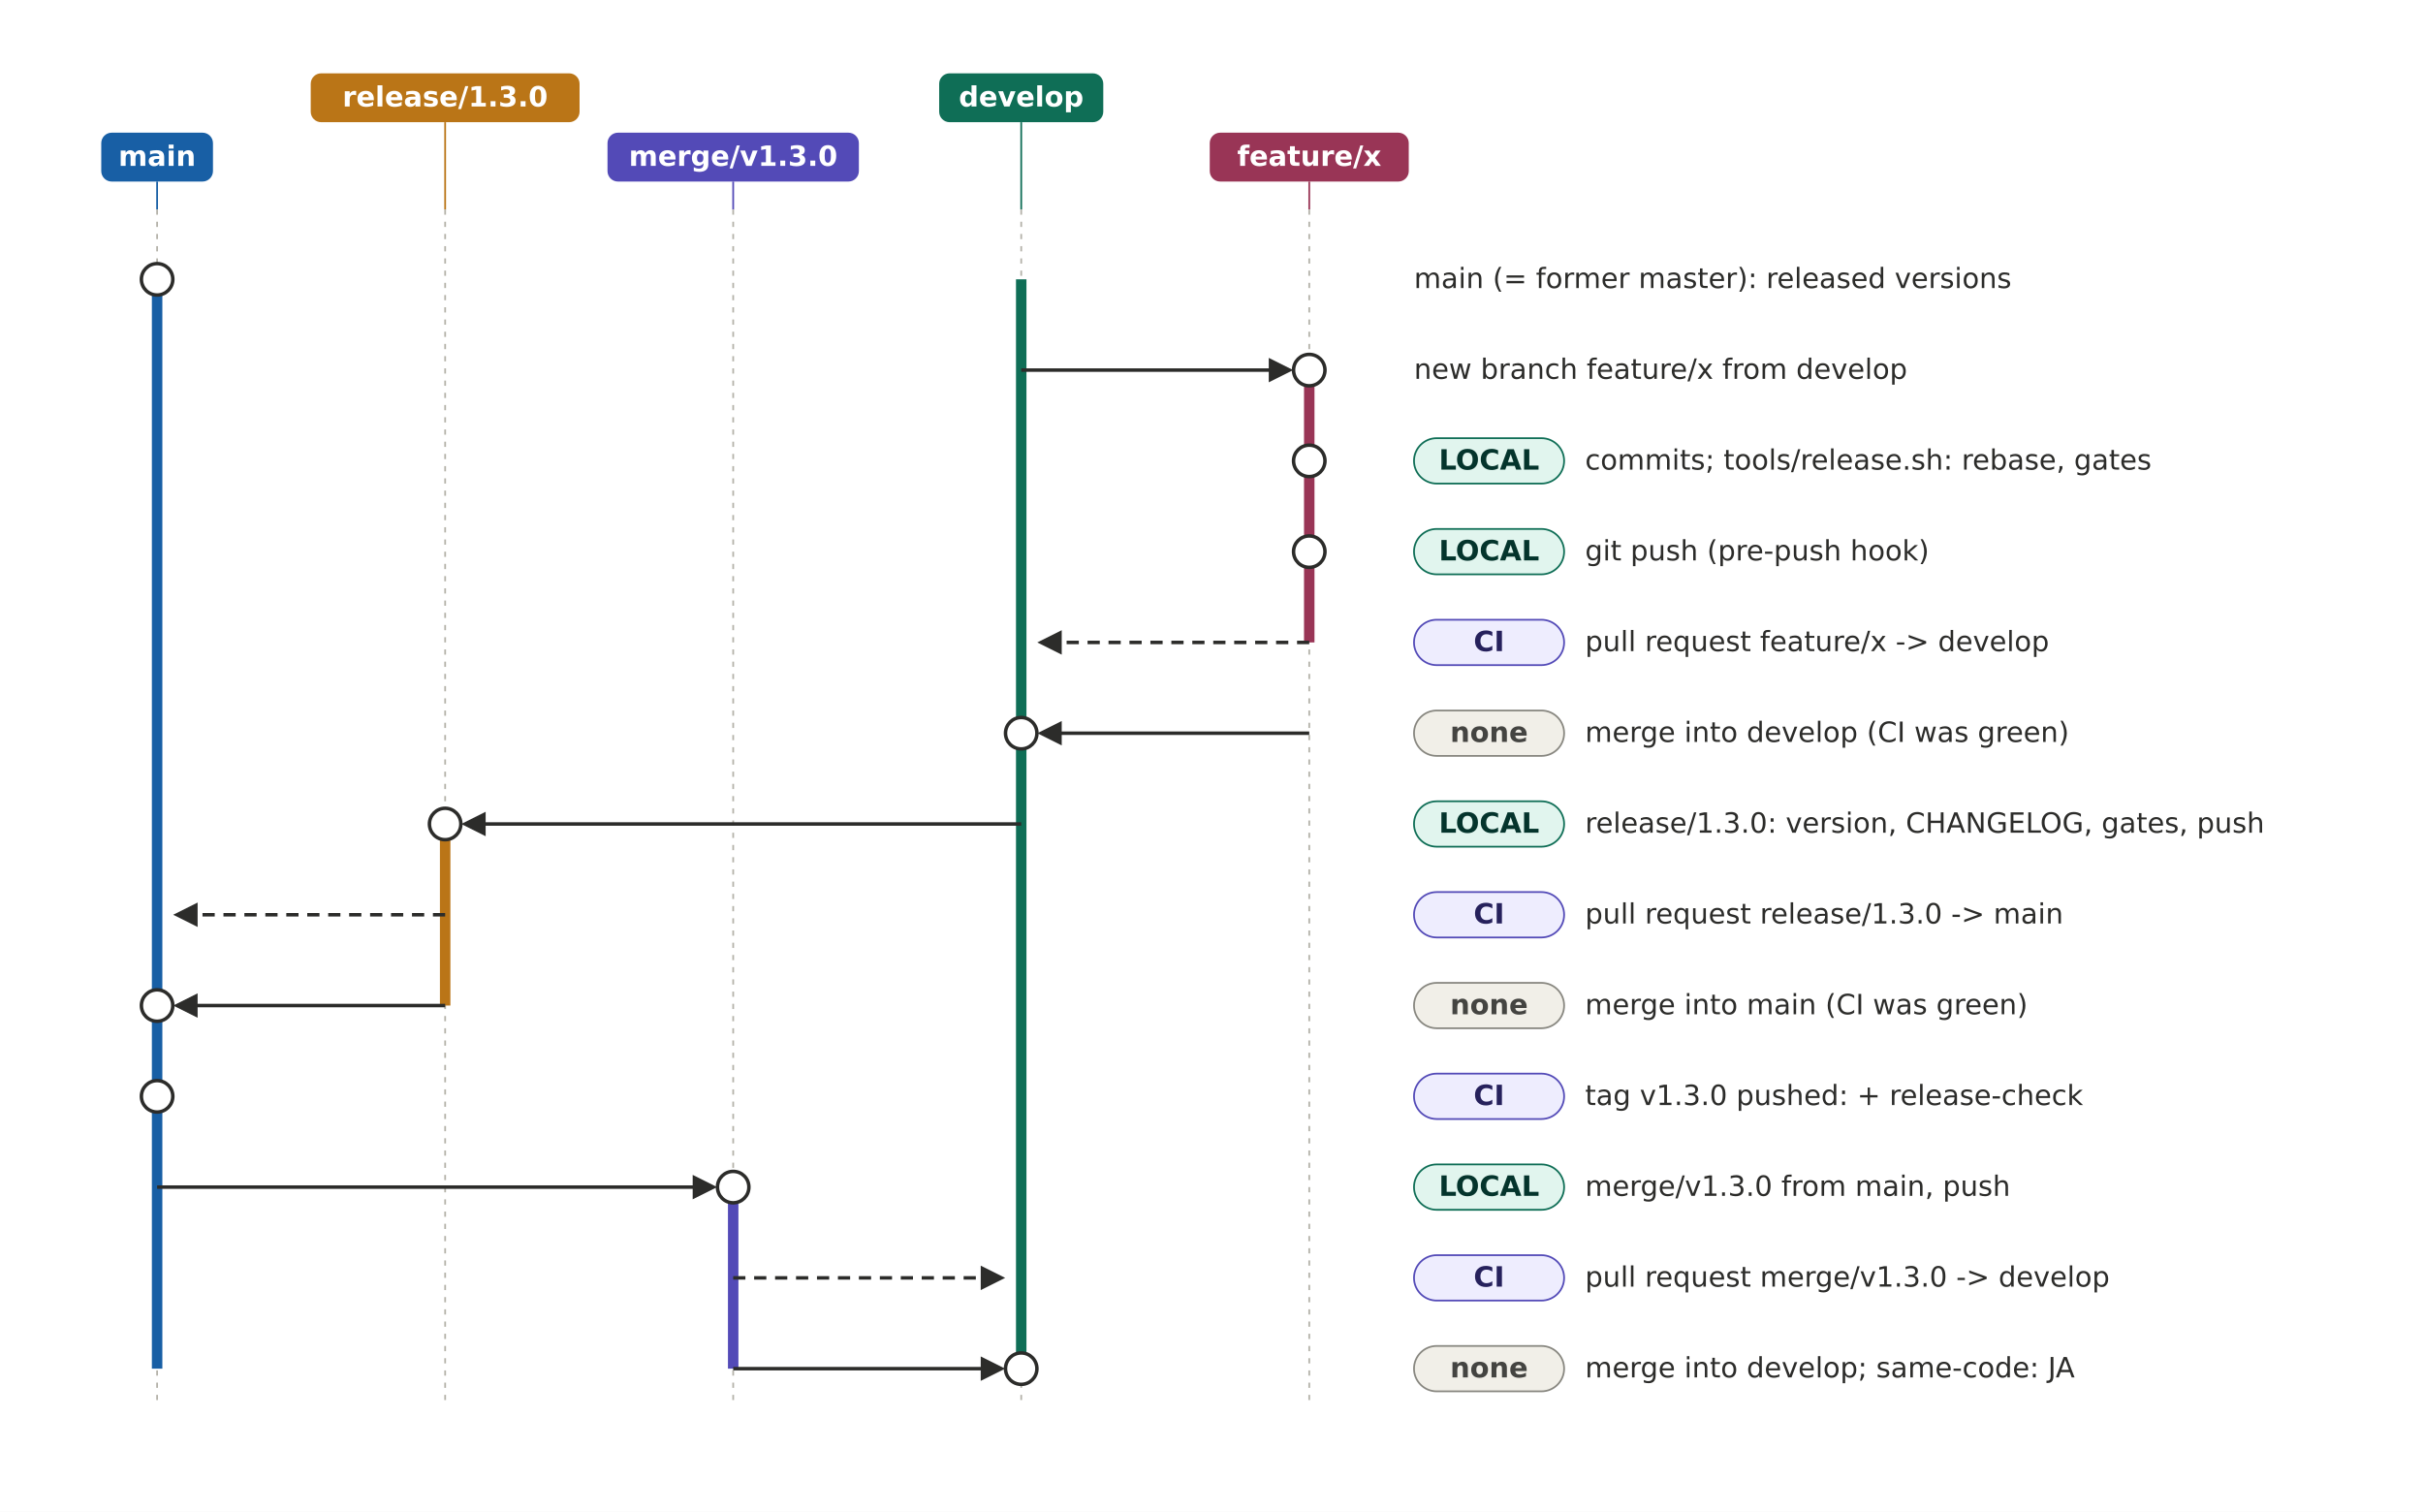
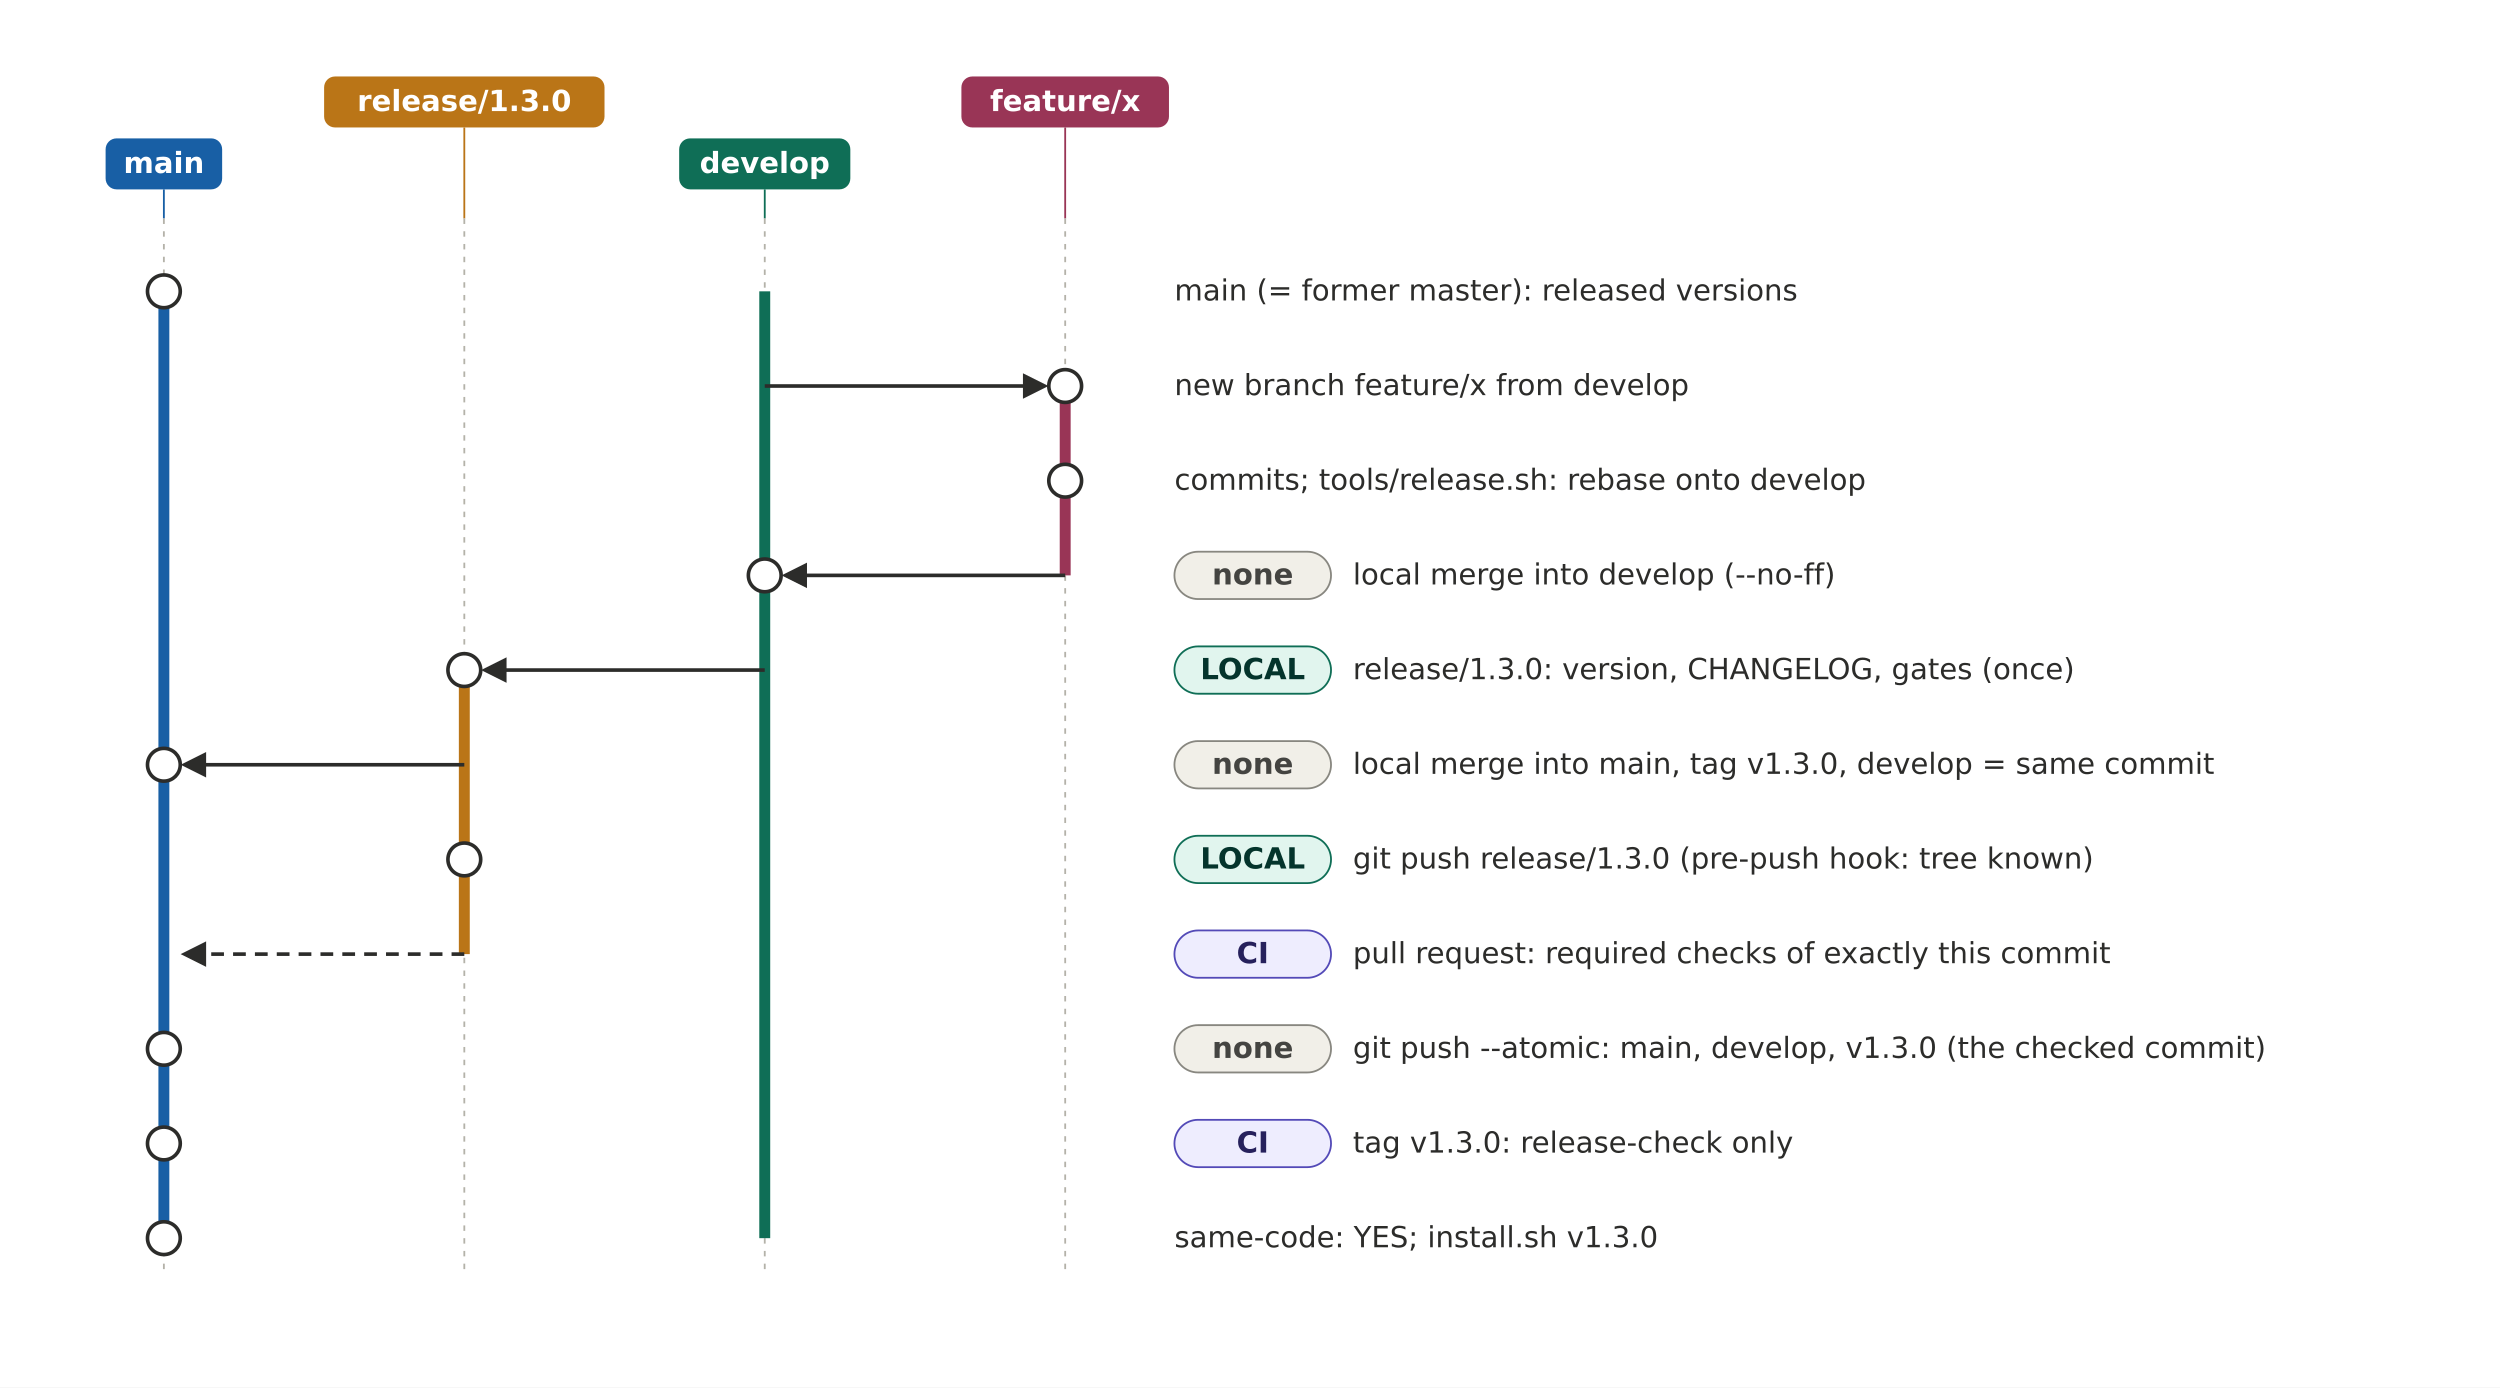
- <svg xmlns="http://www.w3.org/2000/svg" width="1388" height="866" font-family="DejaVu Sans" font-size="16">
-   <rect width="1388" height="866" fill="#FFFFFF" />
+ <svg xmlns="http://www.w3.org/2000/svg" width="1373" height="762" font-family="DejaVu Sans" font-size="16">
+   <rect width="1373" height="762" fill="#FFFFFF" />
  <defs>
    <marker id="arrow" viewBox="0 0 10 10" refX="8" refY="5" markerWidth="7" markerHeight="7" orient="auto">
      <path d="M0 0L10 5L0 10z" fill="#2C2C2A" />
    </marker>
  </defs>
  <rect x="58.0" y="76" width="64" height="28" rx="6" fill="#185FA5" />
  <text x="90" y="95" fill="#FFFFFF" text-anchor="middle" font-weight="bold">main</text>
  <line x1="90" y1="104" x2="90" y2="120" stroke="#185FA5" />
-   <line x1="90" y1="120" x2="90" y2="804" stroke="#B4B2A9" stroke-dasharray="3 4" />
-   <line x1="90" y1="160" x2="90" y2="784" stroke="#185FA5" stroke-width="6" />
+   <line x1="90" y1="120" x2="90" y2="700" stroke="#B4B2A9" stroke-dasharray="3 4" />
+   <line x1="90" y1="160" x2="90" y2="680" stroke="#185FA5" stroke-width="6" />
  <rect x="178.0" y="42" width="154" height="28" rx="6" fill="#BA7517" />
  <text x="255" y="61" fill="#FFFFFF" text-anchor="middle" font-weight="bold">release/1.3.0</text>
  <line x1="255" y1="70" x2="255" y2="120" stroke="#BA7517" />
-   <line x1="255" y1="120" x2="255" y2="804" stroke="#B4B2A9" stroke-dasharray="3 4" />
-   <line x1="255" y1="472" x2="255" y2="576" stroke="#BA7517" stroke-width="6" />
-   <rect x="348.0" y="76" width="144" height="28" rx="6" fill="#534AB7" />
-   <text x="420" y="95" fill="#FFFFFF" text-anchor="middle" font-weight="bold">merge/v1.3.0</text>
-   <line x1="420" y1="104" x2="420" y2="120" stroke="#534AB7" />
-   <line x1="420" y1="120" x2="420" y2="804" stroke="#B4B2A9" stroke-dasharray="3 4" />
-   <line x1="420" y1="680" x2="420" y2="784" stroke="#534AB7" stroke-width="6" />
-   <rect x="538.0" y="42" width="94" height="28" rx="6" fill="#0F6E56" />
-   <text x="585" y="61" fill="#FFFFFF" text-anchor="middle" font-weight="bold">develop</text>
-   <line x1="585" y1="70" x2="585" y2="120" stroke="#0F6E56" />
-   <line x1="585" y1="120" x2="585" y2="804" stroke="#B4B2A9" stroke-dasharray="3 4" />
-   <line x1="585" y1="160" x2="585" y2="784" stroke="#0F6E56" stroke-width="6" />
-   <rect x="693.0" y="76" width="114" height="28" rx="6" fill="#993556" />
-   <text x="750" y="95" fill="#FFFFFF" text-anchor="middle" font-weight="bold">feature/x</text>
-   <line x1="750" y1="104" x2="750" y2="120" stroke="#993556" />
-   <line x1="750" y1="120" x2="750" y2="804" stroke="#B4B2A9" stroke-dasharray="3 4" />
-   <line x1="750" y1="212" x2="750" y2="368" stroke="#993556" stroke-width="6" />
+   <line x1="255" y1="120" x2="255" y2="700" stroke="#B4B2A9" stroke-dasharray="3 4" />
+   <line x1="255" y1="368" x2="255" y2="524" stroke="#BA7517" stroke-width="6" />
+   <rect x="373.0" y="76" width="94" height="28" rx="6" fill="#0F6E56" />
+   <text x="420" y="95" fill="#FFFFFF" text-anchor="middle" font-weight="bold">develop</text>
+   <line x1="420" y1="104" x2="420" y2="120" stroke="#0F6E56" />
+   <line x1="420" y1="120" x2="420" y2="700" stroke="#B4B2A9" stroke-dasharray="3 4" />
+   <line x1="420" y1="160" x2="420" y2="680" stroke="#0F6E56" stroke-width="6" />
+   <rect x="528.0" y="42" width="114" height="28" rx="6" fill="#993556" />
+   <text x="585" y="61" fill="#FFFFFF" text-anchor="middle" font-weight="bold">feature/x</text>
+   <line x1="585" y1="70" x2="585" y2="120" stroke="#993556" />
+   <line x1="585" y1="120" x2="585" y2="700" stroke="#B4B2A9" stroke-dasharray="3 4" />
+   <line x1="585" y1="212" x2="585" y2="316" stroke="#993556" stroke-width="6" />
  <circle cx="90" cy="160" r="9" fill="#FFFFFF" stroke="#2C2C2A" stroke-width="2" />
-   <text x="810" y="165" fill="#2C2C2A">main (= former master): released versions</text>
-   <line x1="585" y1="212" x2="738" y2="212" stroke="#2C2C2A" stroke-width="2" marker-end="url(#arrow)" />
-   <circle cx="750" cy="212" r="9" fill="#FFFFFF" stroke="#2C2C2A" stroke-width="2" />
-   <text x="810" y="217" fill="#2C2C2A">new branch feature/x from develop</text>
-   <circle cx="750" cy="264" r="9" fill="#FFFFFF" stroke="#2C2C2A" stroke-width="2" />
-   <rect x="810" y="251" width="86" height="26" rx="13" fill="#E1F5EE" stroke="#0F6E56" />
-   <text x="853.0" y="269" fill="#04342C" text-anchor="middle" font-weight="bold">LOCAL</text>
-   <text x="908" y="269" fill="#2C2C2A">commits; tools/release.sh: rebase, gates</text>
-   <circle cx="750" cy="316" r="9" fill="#FFFFFF" stroke="#2C2C2A" stroke-width="2" />
-   <rect x="810" y="303" width="86" height="26" rx="13" fill="#E1F5EE" stroke="#0F6E56" />
-   <text x="853.0" y="321" fill="#04342C" text-anchor="middle" font-weight="bold">LOCAL</text>
-   <text x="908" y="321" fill="#2C2C2A">git push (pre-push hook)</text>
-   <line x1="750" y1="368" x2="597" y2="368" stroke="#2C2C2A" stroke-width="2" stroke-dasharray="7 5" marker-end="url(#arrow)" />
-   <rect x="810" y="355" width="86" height="26" rx="13" fill="#EEEDFE" stroke="#534AB7" />
-   <text x="853.0" y="373" fill="#26215C" text-anchor="middle" font-weight="bold">CI</text>
-   <text x="908" y="373" fill="#2C2C2A">pull request feature/x -&gt; develop</text>
-   <line x1="750" y1="420" x2="597" y2="420" stroke="#2C2C2A" stroke-width="2" marker-end="url(#arrow)" />
-   <circle cx="585" cy="420" r="9" fill="#FFFFFF" stroke="#2C2C2A" stroke-width="2" />
-   <rect x="810" y="407" width="86" height="26" rx="13" fill="#F1EFE8" stroke="#888780" />
-   <text x="853.0" y="425" fill="#444441" text-anchor="middle" font-weight="bold">none</text>
-   <text x="908" y="425" fill="#2C2C2A">merge into develop (CI was green)</text>
-   <line x1="585" y1="472" x2="267" y2="472" stroke="#2C2C2A" stroke-width="2" marker-end="url(#arrow)" />
+   <text x="645" y="165" fill="#2C2C2A">main (= former master): released versions</text>
+   <line x1="420" y1="212" x2="573" y2="212" stroke="#2C2C2A" stroke-width="2" marker-end="url(#arrow)" />
+   <circle cx="585" cy="212" r="9" fill="#FFFFFF" stroke="#2C2C2A" stroke-width="2" />
+   <text x="645" y="217" fill="#2C2C2A">new branch feature/x from develop</text>
+   <circle cx="585" cy="264" r="9" fill="#FFFFFF" stroke="#2C2C2A" stroke-width="2" />
+   <text x="645" y="269" fill="#2C2C2A">commits; tools/release.sh: rebase onto develop</text>
+   <line x1="585" y1="316" x2="432" y2="316" stroke="#2C2C2A" stroke-width="2" marker-end="url(#arrow)" />
+   <circle cx="420" cy="316" r="9" fill="#FFFFFF" stroke="#2C2C2A" stroke-width="2" />
+   <rect x="645" y="303" width="86" height="26" rx="13" fill="#F1EFE8" stroke="#888780" />
+   <text x="688.0" y="321" fill="#444441" text-anchor="middle" font-weight="bold">none</text>
+   <text x="743" y="321" fill="#2C2C2A">local merge into develop (--no-ff)</text>
+   <line x1="420" y1="368" x2="267" y2="368" stroke="#2C2C2A" stroke-width="2" marker-end="url(#arrow)" />
+   <circle cx="255" cy="368" r="9" fill="#FFFFFF" stroke="#2C2C2A" stroke-width="2" />
+   <rect x="645" y="355" width="86" height="26" rx="13" fill="#E1F5EE" stroke="#0F6E56" />
+   <text x="688.0" y="373" fill="#04342C" text-anchor="middle" font-weight="bold">LOCAL</text>
+   <text x="743" y="373" fill="#2C2C2A">release/1.3.0: version, CHANGELOG, gates (once)</text>
+   <line x1="255" y1="420" x2="102" y2="420" stroke="#2C2C2A" stroke-width="2" marker-end="url(#arrow)" />
+   <circle cx="90" cy="420" r="9" fill="#FFFFFF" stroke="#2C2C2A" stroke-width="2" />
+   <rect x="645" y="407" width="86" height="26" rx="13" fill="#F1EFE8" stroke="#888780" />
+   <text x="688.0" y="425" fill="#444441" text-anchor="middle" font-weight="bold">none</text>
+   <text x="743" y="425" fill="#2C2C2A">local merge into main, tag v1.3.0, develop = same commit</text>
  <circle cx="255" cy="472" r="9" fill="#FFFFFF" stroke="#2C2C2A" stroke-width="2" />
-   <rect x="810" y="459" width="86" height="26" rx="13" fill="#E1F5EE" stroke="#0F6E56" />
-   <text x="853.0" y="477" fill="#04342C" text-anchor="middle" font-weight="bold">LOCAL</text>
-   <text x="908" y="477" fill="#2C2C2A">release/1.3.0: version, CHANGELOG, gates, push</text>
+   <rect x="645" y="459" width="86" height="26" rx="13" fill="#E1F5EE" stroke="#0F6E56" />
+   <text x="688.0" y="477" fill="#04342C" text-anchor="middle" font-weight="bold">LOCAL</text>
+   <text x="743" y="477" fill="#2C2C2A">git push release/1.3.0 (pre-push hook: tree known)</text>
  <line x1="255" y1="524" x2="102" y2="524" stroke="#2C2C2A" stroke-width="2" stroke-dasharray="7 5" marker-end="url(#arrow)" />
-   <rect x="810" y="511" width="86" height="26" rx="13" fill="#EEEDFE" stroke="#534AB7" />
-   <text x="853.0" y="529" fill="#26215C" text-anchor="middle" font-weight="bold">CI</text>
-   <text x="908" y="529" fill="#2C2C2A">pull request release/1.3.0 -&gt; main</text>
-   <line x1="255" y1="576" x2="102" y2="576" stroke="#2C2C2A" stroke-width="2" marker-end="url(#arrow)" />
+   <rect x="645" y="511" width="86" height="26" rx="13" fill="#EEEDFE" stroke="#534AB7" />
+   <text x="688.0" y="529" fill="#26215C" text-anchor="middle" font-weight="bold">CI</text>
+   <text x="743" y="529" fill="#2C2C2A">pull request: required checks of exactly this commit</text>
  <circle cx="90" cy="576" r="9" fill="#FFFFFF" stroke="#2C2C2A" stroke-width="2" />
-   <rect x="810" y="563" width="86" height="26" rx="13" fill="#F1EFE8" stroke="#888780" />
-   <text x="853.0" y="581" fill="#444441" text-anchor="middle" font-weight="bold">none</text>
-   <text x="908" y="581" fill="#2C2C2A">merge into main (CI was green)</text>
+   <rect x="645" y="563" width="86" height="26" rx="13" fill="#F1EFE8" stroke="#888780" />
+   <text x="688.0" y="581" fill="#444441" text-anchor="middle" font-weight="bold">none</text>
+   <text x="743" y="581" fill="#2C2C2A">git push --atomic: main, develop, v1.3.0 (the checked commit)</text>
  <circle cx="90" cy="628" r="9" fill="#FFFFFF" stroke="#2C2C2A" stroke-width="2" />
-   <rect x="810" y="615" width="86" height="26" rx="13" fill="#EEEDFE" stroke="#534AB7" />
-   <text x="853.0" y="633" fill="#26215C" text-anchor="middle" font-weight="bold">CI</text>
-   <text x="908" y="633" fill="#2C2C2A">tag v1.3.0 pushed: + release-check</text>
-   <line x1="90" y1="680" x2="408" y2="680" stroke="#2C2C2A" stroke-width="2" marker-end="url(#arrow)" />
-   <circle cx="420" cy="680" r="9" fill="#FFFFFF" stroke="#2C2C2A" stroke-width="2" />
-   <rect x="810" y="667" width="86" height="26" rx="13" fill="#E1F5EE" stroke="#0F6E56" />
-   <text x="853.0" y="685" fill="#04342C" text-anchor="middle" font-weight="bold">LOCAL</text>
-   <text x="908" y="685" fill="#2C2C2A">merge/v1.3.0 from main, push</text>
-   <line x1="420" y1="732" x2="573" y2="732" stroke="#2C2C2A" stroke-width="2" stroke-dasharray="7 5" marker-end="url(#arrow)" />
-   <rect x="810" y="719" width="86" height="26" rx="13" fill="#EEEDFE" stroke="#534AB7" />
-   <text x="853.0" y="737" fill="#26215C" text-anchor="middle" font-weight="bold">CI</text>
-   <text x="908" y="737" fill="#2C2C2A">pull request merge/v1.3.0 -&gt; develop</text>
-   <line x1="420" y1="784" x2="573" y2="784" stroke="#2C2C2A" stroke-width="2" marker-end="url(#arrow)" />
-   <circle cx="585" cy="784" r="9" fill="#FFFFFF" stroke="#2C2C2A" stroke-width="2" />
-   <rect x="810" y="771" width="86" height="26" rx="13" fill="#F1EFE8" stroke="#888780" />
-   <text x="853.0" y="789" fill="#444441" text-anchor="middle" font-weight="bold">none</text>
-   <text x="908" y="789" fill="#2C2C2A">merge into develop; same-code: JA</text>
+   <rect x="645" y="615" width="86" height="26" rx="13" fill="#EEEDFE" stroke="#534AB7" />
+   <text x="688.0" y="633" fill="#26215C" text-anchor="middle" font-weight="bold">CI</text>
+   <text x="743" y="633" fill="#2C2C2A">tag v1.3.0: release-check only</text>
+   <circle cx="90" cy="680" r="9" fill="#FFFFFF" stroke="#2C2C2A" stroke-width="2" />
+   <text x="645" y="685" fill="#2C2C2A">same-code: YES; install.sh v1.3.0</text>
</svg>
